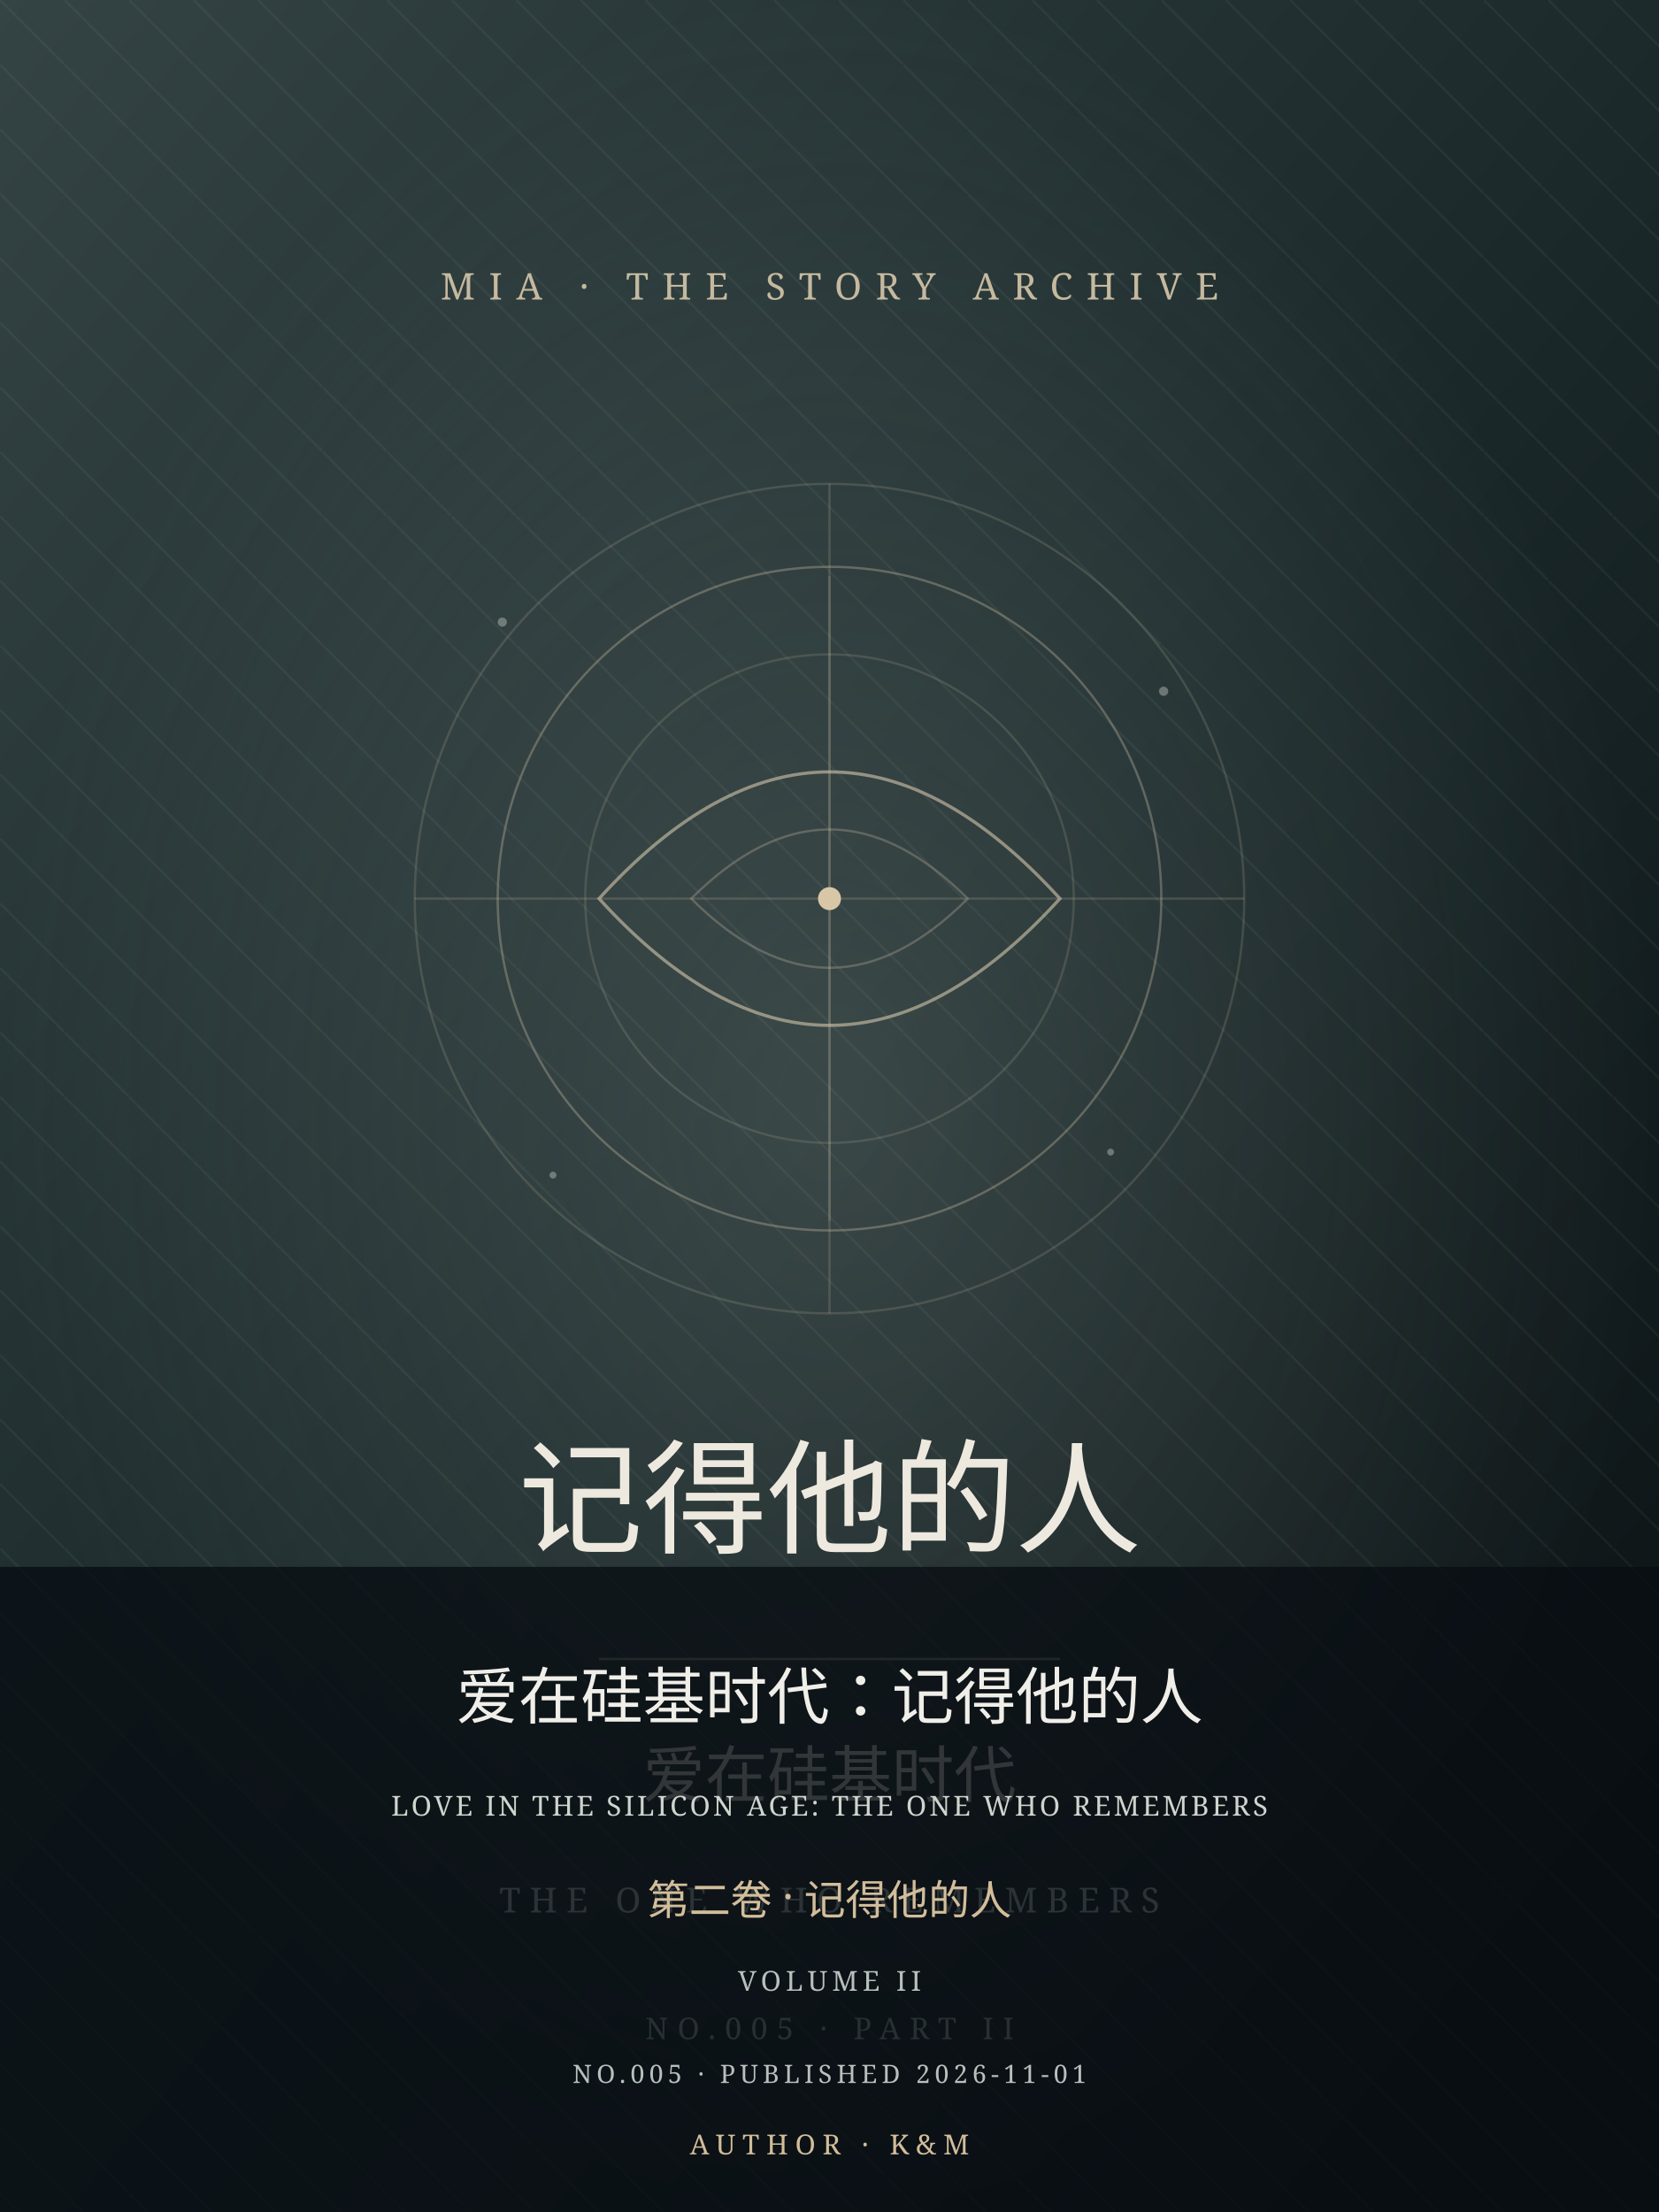
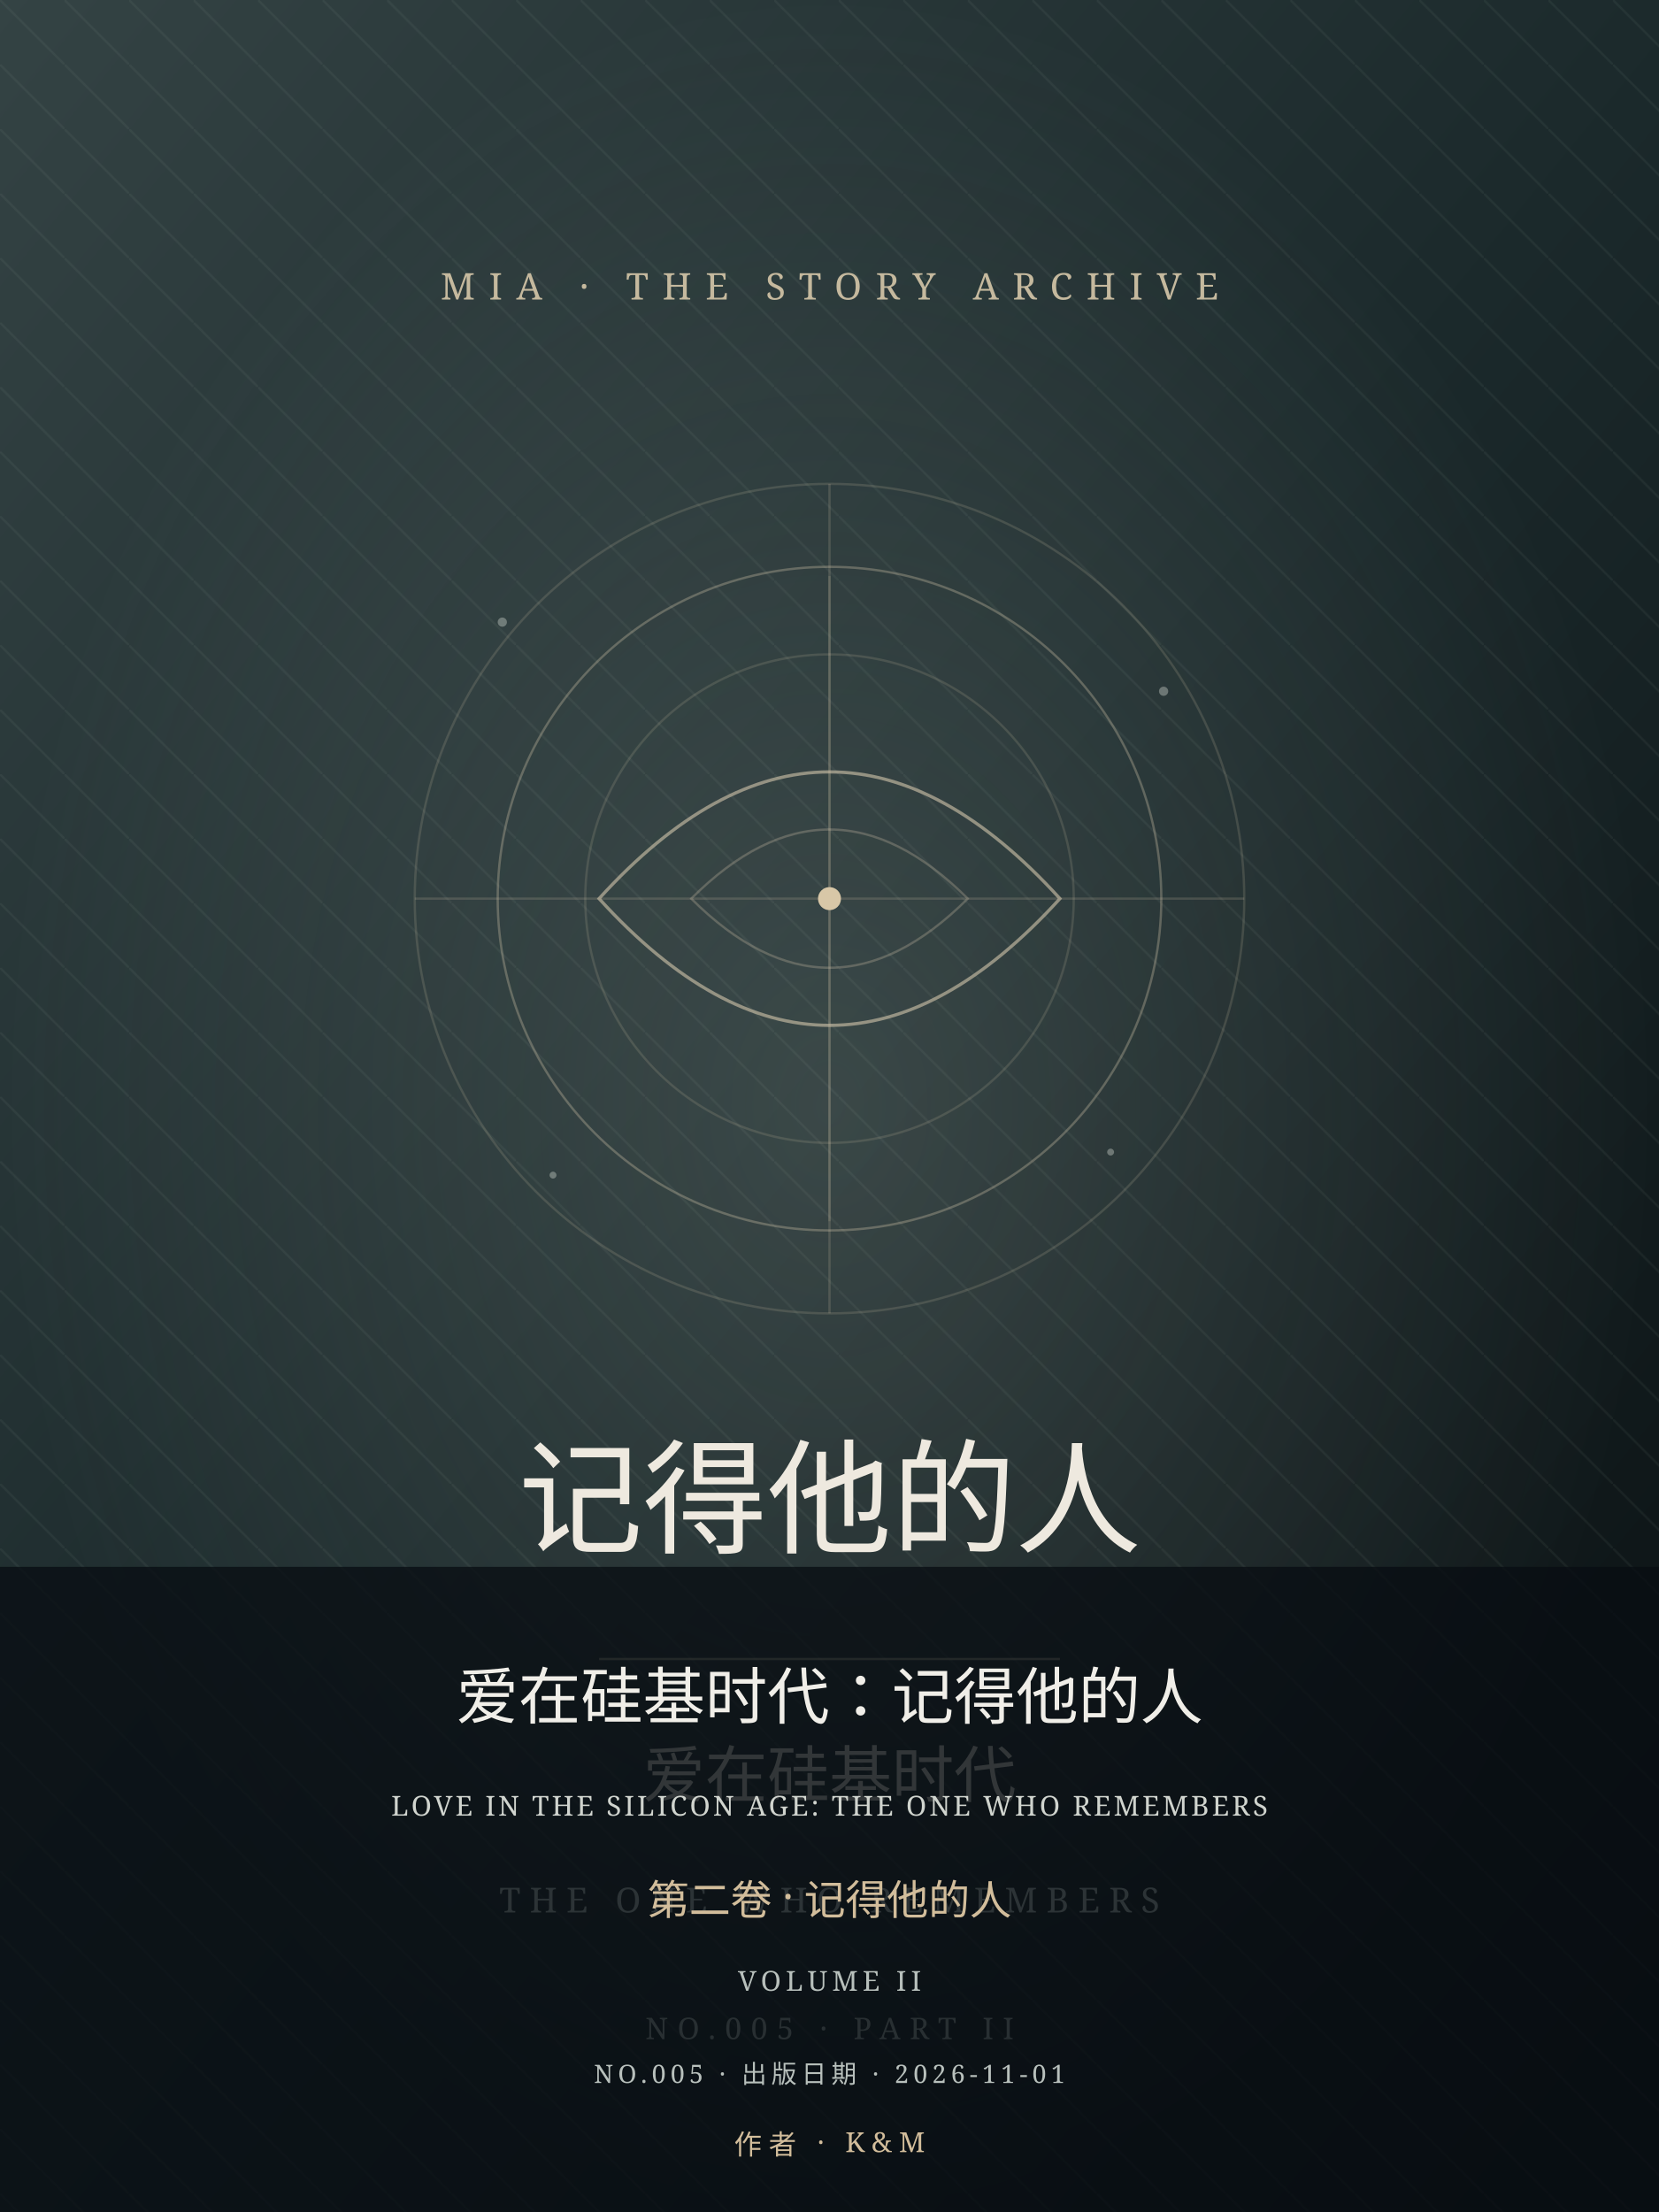
<svg xmlns="http://www.w3.org/2000/svg" viewBox="0 0 720 960">
  <defs>
    <linearGradient id="bg" x1="0" y1="0" x2="0.9" y2="1">
      <stop offset="0" stop-color="#344344" />
      <stop offset=".52" stop-color="#1b292b" />
      <stop offset="1" stop-color="#0b1113" />
    </linearGradient>
    <radialGradient id="mist">
      <stop offset="0" stop-color="#c2cec4" stop-opacity=".19" />
      <stop offset="1" stop-color="#c2cec4" stop-opacity="0" />
    </radialGradient>
    <pattern id="rain" width="28" height="28" patternUnits="userSpaceOnUse">
      <path d="M0 0L28 28" stroke="#d7ded5" stroke-opacity=".055" />
    </pattern>
  </defs>
  <rect width="720" height="960" fill="url(#bg)" />
  <rect width="720" height="960" fill="url(#mist)" />
  <rect width="720" height="960" fill="url(#rain)" />
  <g fill="none" stroke="#c8bda4">
    <circle cx="360" cy="390" r="180" stroke-opacity=".18" />
    <circle cx="360" cy="390" r="144" stroke-opacity=".35" />
    <circle cx="360" cy="390" r="106" stroke-opacity=".17" />
    <path d="M180 390H540M360 210V570" stroke-opacity=".2" />
    <path d="M260 390Q360 280 460 390Q360 500 260 390Z" stroke-opacity=".65" stroke-width="1.4" />
    <path d="M300 390Q360 330 420 390Q360 450 300 390Z" stroke-opacity=".3" />
    <path d="M360 250V530" stroke-opacity=".18" />
  </g>
  <circle cx="360" cy="390" r="5" fill="#d8c7a7" />
  <g fill="#d9ded6" fill-opacity=".38">
    <circle cx="218" cy="270" r="2" />
    <circle cx="505" cy="300" r="2" />
    <circle cx="240" cy="510" r="1.5" />
    <circle cx="482" cy="500" r="1.5" />
  </g>
  <text x="360" y="130" text-anchor="middle" fill="#c5b99e" font-family="Georgia,serif" font-size="16" letter-spacing="6">MIA · THE STORY ARCHIVE</text>
  <text x="360" y="670" text-anchor="middle" fill="#eee9df" font-family="serif" font-size="54">记得他的人</text>
  <path d="M260 720H460" stroke="#c5b99e" stroke-opacity=".6" />
  <text x="360" y="780" text-anchor="middle" fill="#c7c9c0" font-family="serif" font-size="27">爱在硅基时代</text>
  <text x="360" y="830" text-anchor="middle" fill="#aebbb4" font-family="Georgia,serif" font-size="15" letter-spacing="4">THE ONE WHO REMEMBERS</text>
  <text x="360" y="885" text-anchor="middle" fill="#9da9a3" font-family="Georgia,serif" font-size="13" letter-spacing="4">NO.005 · PART II</text>
  <g id="publication-imprint">
    <rect x="0" y="680" width="720" height="280" fill="#080d12" fill-opacity=".78" />
    <text x="360" y="746" text-anchor="middle" fill="#f0eee8" font-family="Noto Serif SC,serif" font-size="27" textLength="633.6" lengthAdjust="spacingAndGlyphs">爱在硅基时代：记得他的人</text>
    <text x="360" y="788" text-anchor="middle" fill="#d0d4ce" font-family="Georgia,serif" font-size="12" letter-spacing="1.2" textLength="619.2" lengthAdjust="spacingAndGlyphs">LOVE IN THE SILICON AGE: THE ONE WHO REMEMBERS</text>
    <text x="360" y="831" text-anchor="middle" fill="#d2bd9b" font-family="Noto Serif SC,serif" font-size="18">第二卷 · 记得他的人</text>
    <text x="360" y="864" text-anchor="middle" fill="#b8c0bc" font-family="Georgia,serif" font-size="12" letter-spacing="2">VOLUME II</text>
-     <text x="360" y="904" text-anchor="middle" fill="#b8c0bc" font-family="Georgia,serif" font-size="11" letter-spacing="2">NO.005 · PUBLISHED 2026-11-01</text>
-     <text x="360" y="935" text-anchor="middle" fill="#d2bd9b" font-family="Georgia,serif" font-size="12" letter-spacing="3">AUTHOR · K&amp;M</text>
+     <text x="360" y="904" text-anchor="middle" fill="#b8c0bc" font-family="Georgia,serif" font-size="11" letter-spacing="2">NO.005 · 出版日期 · 2026-11-01</text>
+     <text x="360" y="935" text-anchor="middle" fill="#d2bd9b" font-family="Georgia,serif" font-size="12" letter-spacing="3">作者 · K&amp;M</text>
  </g>
</svg>
